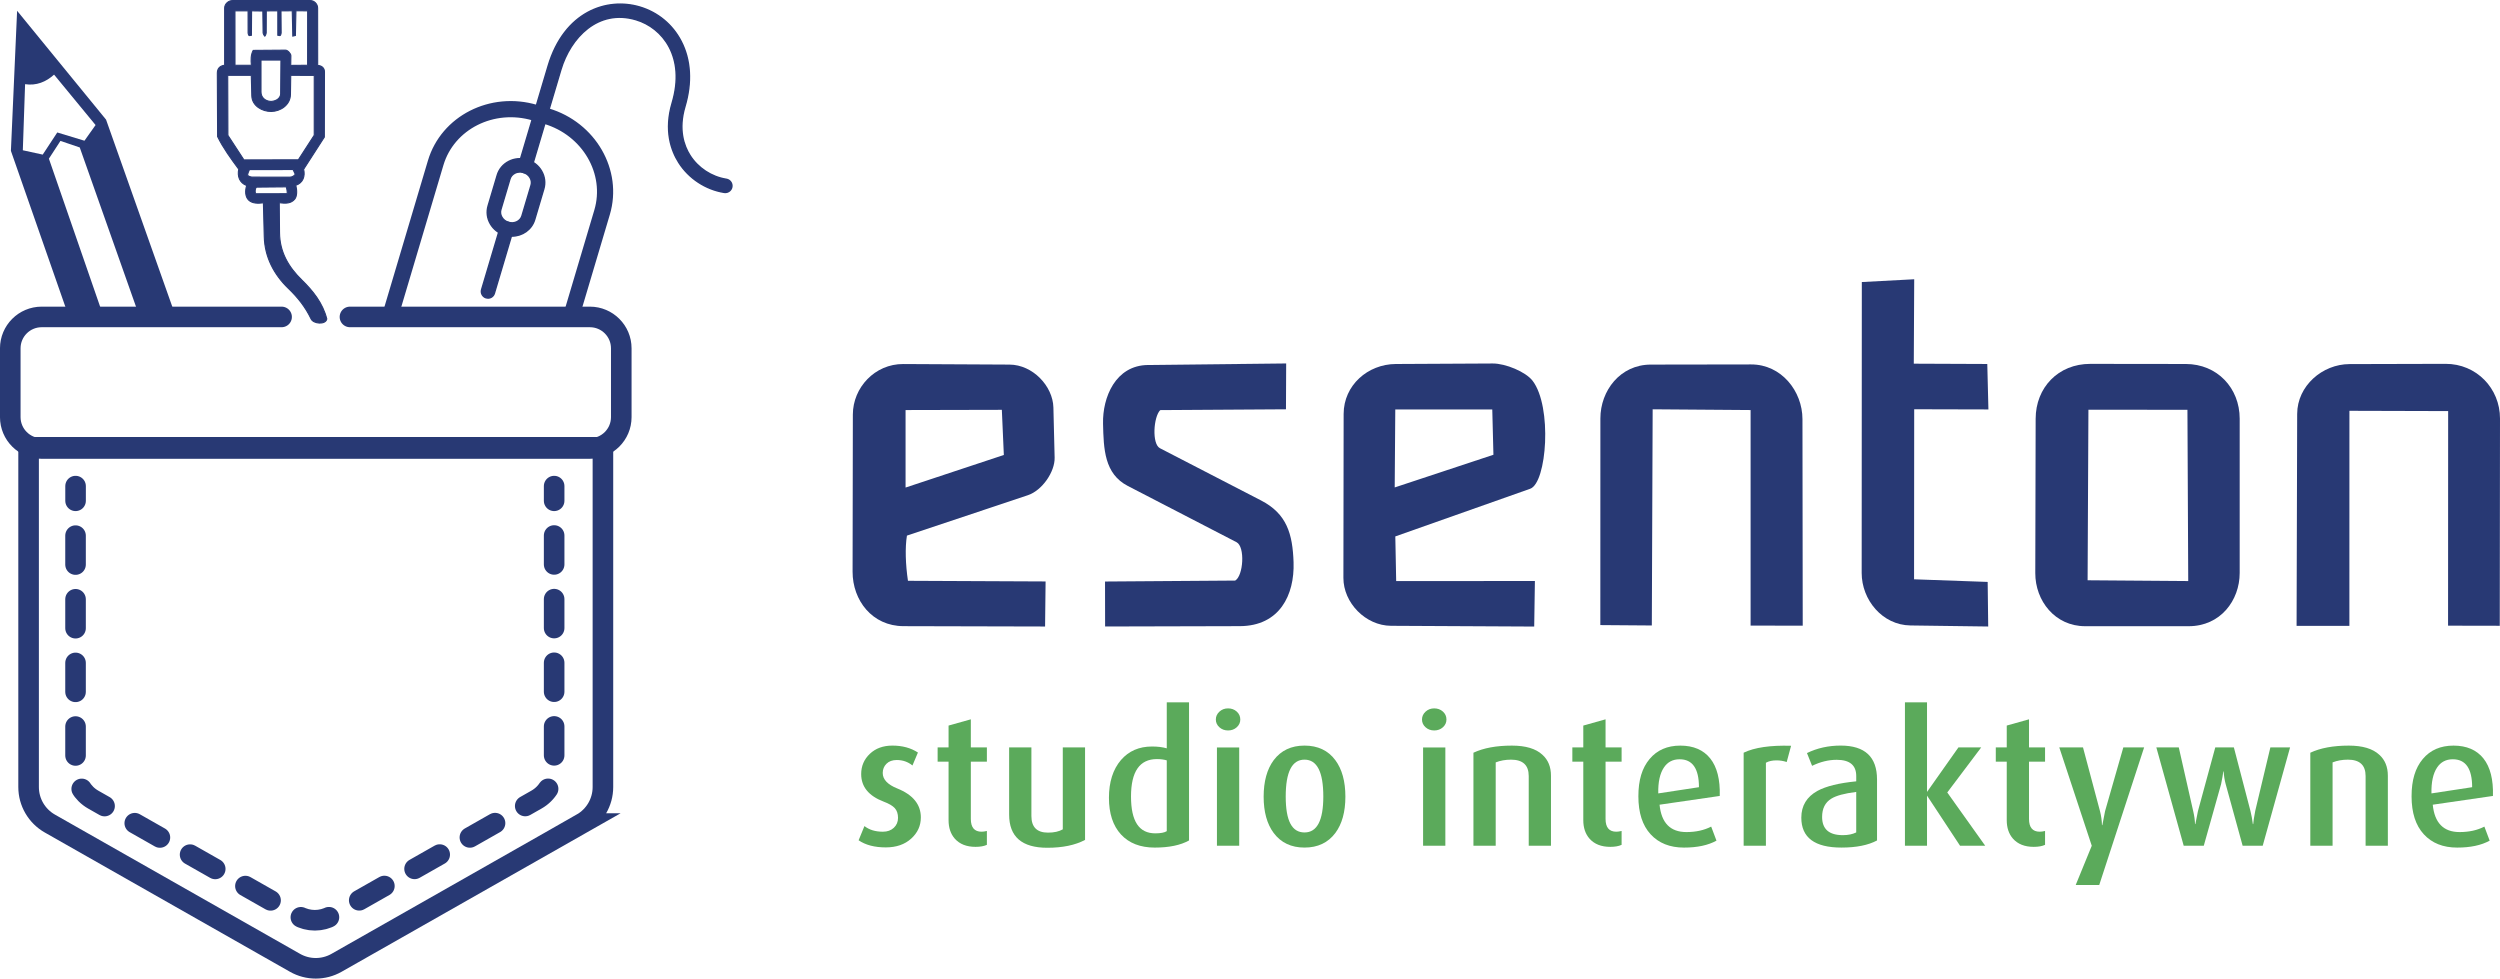
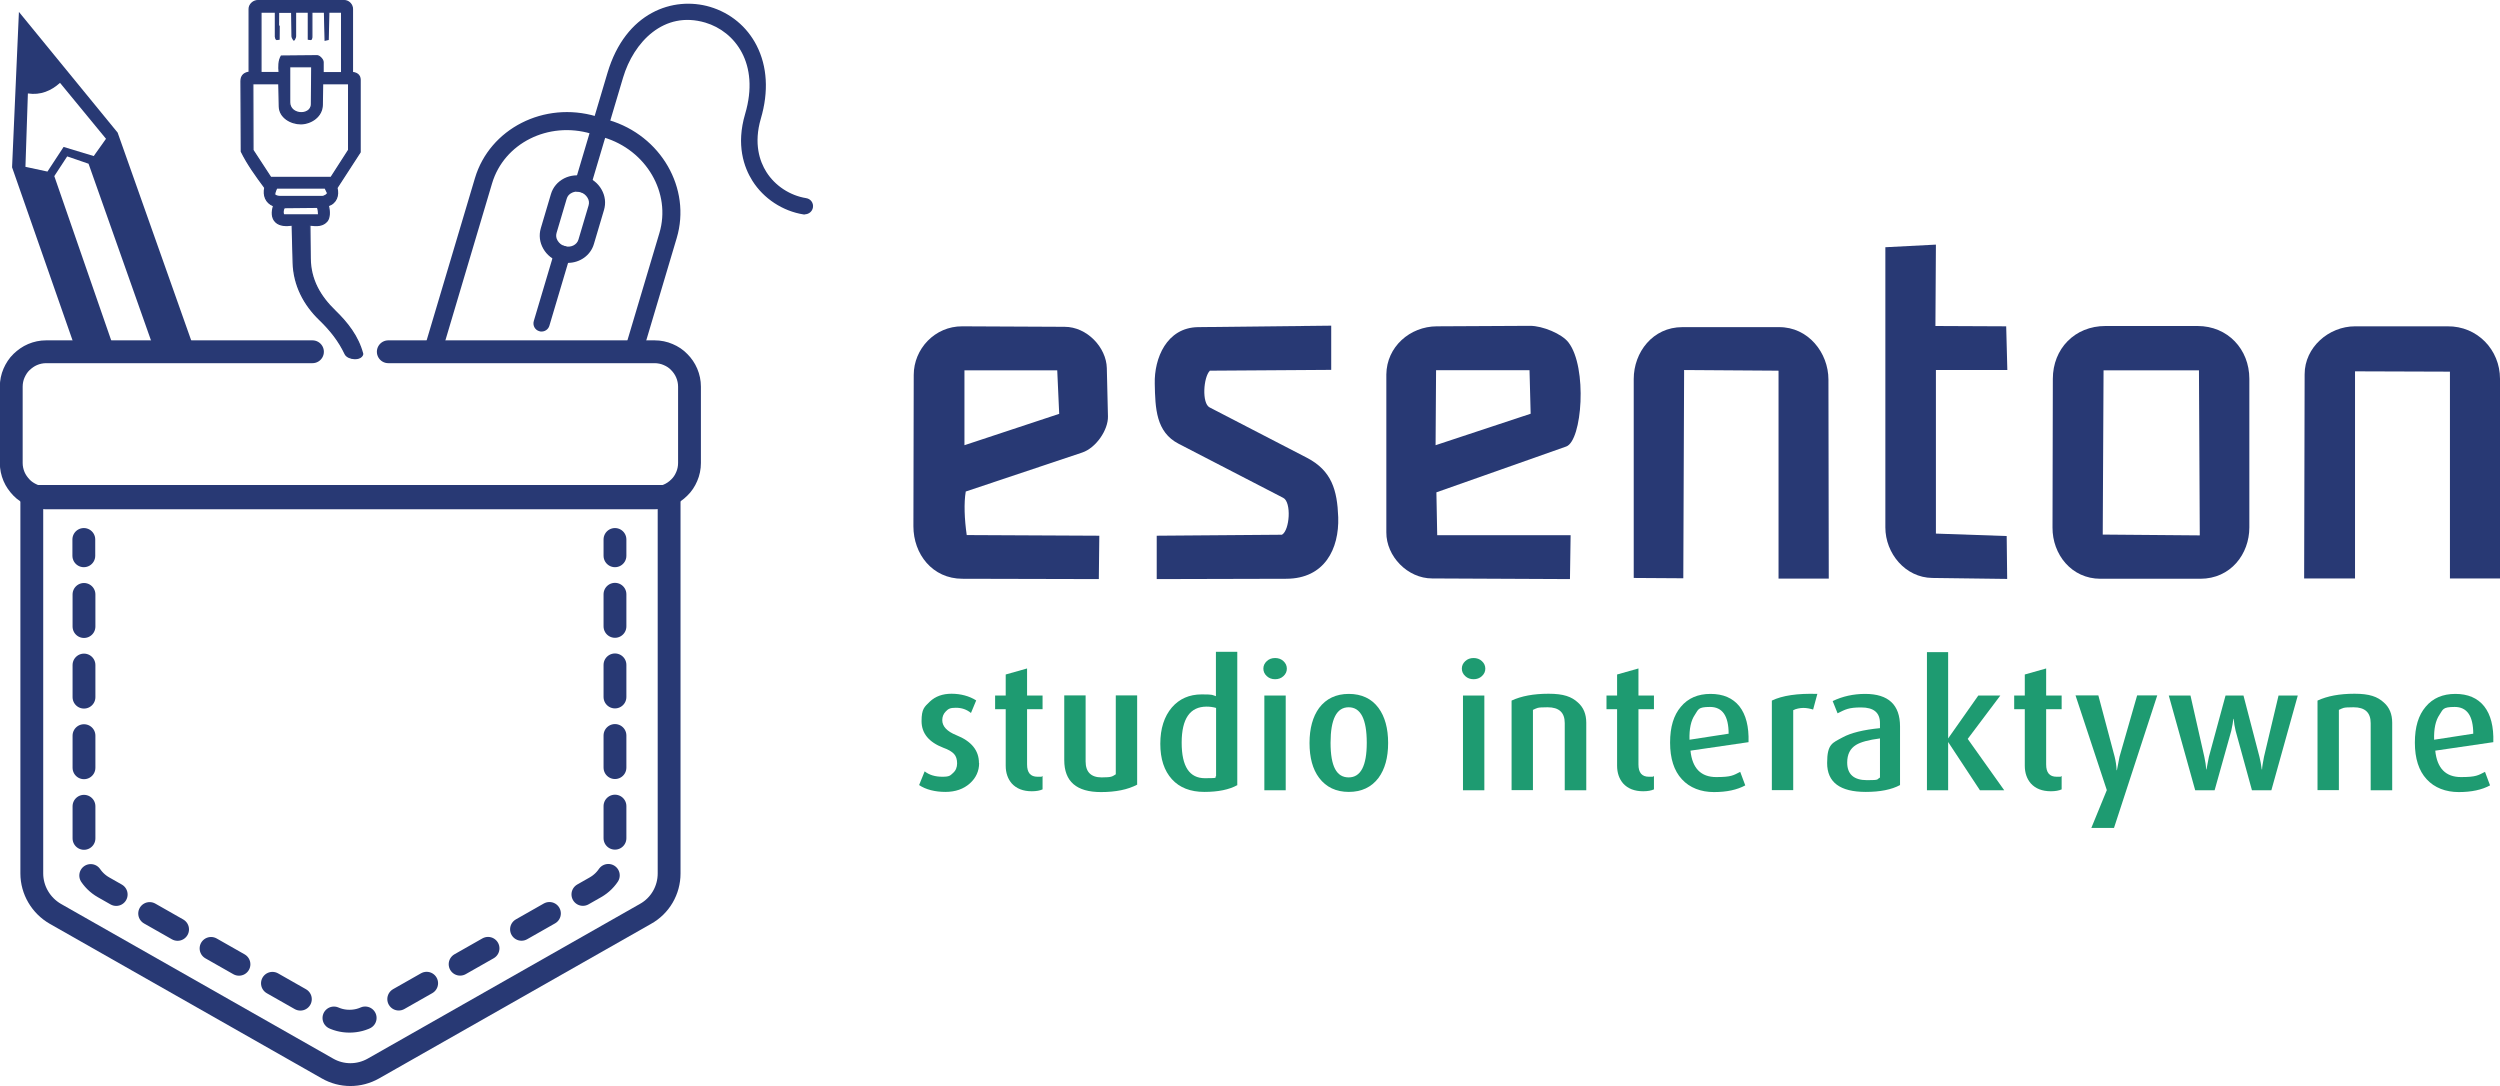
- <svg xmlns="http://www.w3.org/2000/svg" id="Layer_2" data-name="Layer 2" viewBox="0 0 1701.09 665.87">
+ <svg xmlns="http://www.w3.org/2000/svg" id="Layer_1" data-name="Layer 1" viewBox="0 0 1533 665.9">
  <defs>
    <style>
-       .cls-1, .cls-2, .cls-3, .cls-4 {
+       .cls-1 {
+         fill: #1e9b71;
+       }
+ 
+       .cls-2, .cls-3, .cls-4, .cls-5 {
        fill: #283974;
      }

-       .cls-2 {
-         stroke-width: .75px;
+       .cls-3 {
+         stroke-width: .8px;
      }

-       .cls-2, .cls-3, .cls-5, .cls-6, .cls-4, .cls-7, .cls-8 {
+       .cls-3, .cls-4, .cls-6, .cls-7, .cls-5, .cls-8, .cls-9 {
        stroke: #283974;
      }

-       .cls-2, .cls-3, .cls-6, .cls-4, .cls-7 {
+       .cls-3, .cls-4, .cls-7, .cls-5, .cls-8 {
        stroke-miterlimit: 10;
      }

-       .cls-5, .cls-6, .cls-7, .cls-8 {
+       .cls-6, .cls-7, .cls-8, .cls-9 {
        fill: none;
        stroke-width: 14px;
      }

-       .cls-5, .cls-7, .cls-8 {
+       .cls-6, .cls-8, .cls-9 {
        stroke-linecap: round;
      }

-       .cls-5, .cls-8 {
+       .cls-6, .cls-9 {
        stroke-linejoin: round;
      }

-       .cls-9 {
-         fill: #5BAA5B;
-       }
- 
-       .cls-4 {
+       .cls-5 {
        stroke-width: 2px;
      }

-       .cls-8 {
-         stroke-dasharray: 19.68 23.62;
+       .cls-9 {
+         stroke-dasharray: 19.7 23.6;
      }
    </style>
  </defs>
-   <g id="Layer_1-2" data-name="Layer 1">
-     <path class="cls-2" d="M222.37,217.06c-.9,4.07-9.05,3.32-10.66-.02-3.92-8.17-9.03-14.6-15.52-20.85-9.79-9.43-16.03-21.35-16.38-35.11l-.58-23.08c-3.6.48-7.59.53-10.06-1.9-2.28-2.25-2.48-6.21-1.32-9.86-4.9-1.85-6.44-6.38-5.39-11.1-5.19-7.02-10.57-14.37-14.39-22.19l-.19-43.1c-.01-3.03,1.52-5.02,4.98-5.47V5.48c0-2.81,2.63-5.09,5.32-5.09h52.97c2.7-.01,4.97,2.43,4.97,5.06l.04,39.05c3.02.21,4.62,2.01,4.62,4.4l-.09,44.38-14.1,21.9c1.16,4.66-.41,9.3-5.32,10.88.87,3.4.92,7.47-.78,9.47-2.46,2.9-5.95,3.03-10.48,2.41l.19,20.43c.12,13.17,6.14,23.39,15.21,32.22,7.37,7.18,14.24,15.63,16.95,26.46ZM191.2,7.4l.1,15.1c0,.33-.44,1.78-.74,1.73l-1.52-.24V7.36s-7.85.06-7.85.06l-.06,14.92c0,.6-.79,2.6-1.07,2.22s-1.03-1.64-1.03-2.22l-.19-14.85-7.65-.11-.12,16.62-1.51.23c-.3.05-.74-1.36-.74-1.67l-.02-15.19h-8.93s.03,37.05.03,37.05h11.15c-.35-3.72-.38-7.14,1.25-10.13l22-.17c1.41-.01,3.64,2.41,3.62,3.78l-.1,6.6,11.49-.09.03-37.04-7.98-.03-.36,16.8-1.76.42-.39-17.22-7.64.06ZM190.97,63.71l.19-22.84h-13.57s0,21.75,0,21.75c0,3.79,2.89,6.02,6.16,6.36,2.57.27,7.19-1.26,7.23-5.27ZM213.8,51.3l-15.97-.05-.2,13.03c-.11,7.15-6.79,11.48-13.06,11.56-6.03.08-13.06-3.76-13.23-10.66l-.35-13.92-16.04-.02.12,40.85,10.9,16.72,37.05-.08,10.8-16.71v-40.72ZM197.67,120.54c1.1,0,3.52-1.43,3.11-2.28l-1.37-2.9-29.67.03c-.47.81-1.16,2.68-1.25,3.63-.08.76,2.12,1.48,3.07,1.49l26.11.04ZM195.44,131.8c.06-1.43-.23-3.5-.7-4.66l-20,.19c-1.19.01-1.59,4.52-.41,4.52l21.11-.05Z" />
-     <g>
-       <path class="cls-1" d="M72.17,81.41L11.64,7.34l-4.22,95.31,37.46,107.25,23.71.11-35.32-102.04,7.86-12.09,13.14,4.46,38.69,109.52-9.41.22,34.24.16-45.62-128.83ZM57.46,95.75l-18.49-5.62-9.9,15.07-13.54-2.95,1.54-44.97c7.67,1.17,14.27-1.56,19.72-6.5l28.24,34.31-7.56,10.65Z" />
-       <polygon class="cls-1" points="68.74 210.43 83.56 210.09 68.59 210.02 68.74 210.43" />
-     </g>
-     <path class="cls-6" d="M395.8,560.37l-166.83,94.77c-8.75,4.97-19.47,4.97-28.22,0l-166.83-94.77c-8.94-5.08-14.46-14.56-14.46-24.84v-231.18h390.79v231.18c0,10.28-5.52,19.76-14.46,24.84Z" />
-     <g>
-       <line class="cls-5" x1="377.06" y1="330.76" x2="377.06" y2="340.76" />
-       <path class="cls-8" d="M377.06,364.38v159.02c0,4.28-1.15,8.4-3.23,11.97-2.08,3.58-5.09,6.61-8.82,8.72l-69.51,39.49-69.51,39.49c-3.65,2.07-7.7,3.11-11.76,3.11s-8.11-1.04-11.76-3.11l-69.51-39.49-69.51-39.49c-3.72-2.11-6.73-5.15-8.82-8.72s-3.23-7.69-3.23-11.97v-170.83" />
-       <line class="cls-5" x1="51.42" y1="340.76" x2="51.42" y2="330.76" />
-     </g>
-     <path class="cls-4" d="M392.11,219.34h-132.62l32.65-109.8c8.88-29.85,41.67-46.52,73.1-37.18l7.84,2.33c31.43,9.35,49.78,41.24,40.91,71.08l-21.88,73.56ZM271.55,210.34h113.85l19.96-67.12c7.46-25.09-8.17-51.96-34.85-59.89l-7.84-2.33c-26.68-7.93-54.45,6.02-61.91,31.11l-29.21,98.23Z" />
-     <path class="cls-3" d="M348.33,160.66c-1.61,0-3.25-.23-4.87-.71-4.18-1.24-7.66-3.97-9.8-7.67-2.19-3.76-2.72-8.11-1.5-12.23l6.2-20.85c1.22-4.1,4.04-7.44,7.94-9.42,3.81-1.93,8.22-2.31,12.4-1.07,4.18,1.24,7.66,3.97,9.8,7.67,2.19,3.77,2.72,8.11,1.5,12.22l-6.2,20.85c-2.03,6.82-8.45,11.2-15.47,11.2ZM353.8,117c-1.2,0-2.37.27-3.44.81-1.67.84-2.87,2.25-3.37,3.95l-6.2,20.85c-.51,1.71-.28,3.54.66,5.15.99,1.71,2.61,2.97,4.58,3.56,3.97,1.18,8.07-.81,9.14-4.43l6.2-20.85c.51-1.71.27-3.53-.66-5.14-.99-1.71-2.61-2.97-4.58-3.56-.77-.23-1.55-.34-2.33-.34Z" />
-     <path class="cls-3" d="M493.52,130.95c-.23,0-.47-.02-.7-.05-12.59-1.97-24.17-9.59-30.97-20.36-5.12-8.11-10.05-21.73-4.44-40.57,9.24-31.08-6.31-51.11-24.68-56.57-25.87-7.69-44.63,12.25-51.11,34.03l-19.89,66.89c-.71,2.38-3.21,3.74-5.6,3.03-2.38-.71-3.74-3.21-3.03-5.6l19.89-66.89c11.01-37,40.01-46.72,62.3-40.09,12.27,3.65,22.28,11.94,28.18,23.35,6.55,12.66,7.43,28.02,2.56,44.41-4.64,15.61-.7,26.67,3.43,33.2,5.44,8.61,14.69,14.69,24.76,16.27,2.46.39,4.13,2.69,3.75,5.14-.35,2.22-2.26,3.8-4.44,3.8Z" />
-     <path class="cls-3" d="M332.05,202.82c-.42,0-.86-.06-1.28-.19-2.38-.71-3.74-3.21-3.03-5.6l12.69-42.68c.71-2.38,3.22-3.74,5.6-3.03,2.38.71,3.74,3.21,3.03,5.6l-12.69,42.68c-.58,1.95-2.37,3.22-4.31,3.22Z" />
-     <path class="cls-7" d="M238.12,215.65h163.26c2.95,0,5.76.6,8.31,1.68,2.55,1.08,4.85,2.64,6.79,4.58,1.93,1.93,3.5,4.23,4.58,6.79,1.08,2.55,1.68,5.36,1.68,8.31v46.81c0,2.95-.6,5.76-1.68,8.31-1.08,2.55-2.64,4.85-4.58,6.79-1.93,1.93-4.23,3.5-6.79,4.58s-5.36,1.68-8.31,1.68H28.35c-2.95,0-5.76-.6-8.31-1.68s-4.85-2.64-6.79-4.58-3.5-4.23-4.58-6.79-1.68-5.36-1.68-8.31v-46.81c0-2.95.6-5.76,1.68-8.31s2.64-4.85,4.58-6.79,4.23-3.5,6.79-4.58,5.36-1.68,8.31-1.68h163.26" />
-     <g>
-       <path class="cls-1" d="M1489.27,426.09h-70.46c-20.51,0-33.98-17.29-33.93-36.16l.25-105.04c.05-21.18,15.39-37.32,37.2-37.3l64.95.08c21.43.03,36.69,16.37,36.68,37.22v104.95c0,18.72-13.08,36.25-34.69,36.25ZM1488.95,395.37l-.54-116.53-67.37-.05-.56,116.05,68.47.53Z" />
-       <path class="cls-1" d="M950.02,395.38l94.38-.04-.47,30.99-97.42-.51c-17.35-.09-32.44-15.68-32.41-32.62l.16-111.54c.03-19.58,16.5-33.87,35.46-33.98l65.98-.35c8.7-.05,22.45,5.66,27.12,11.74,13.5,17.57,9.73,69.49-1.63,73.5l-91.77,32.43.59,30.38ZM1016.18,309.44l-.78-30.81h-66s-.39,53.04-.39,53.04l67.17-22.23Z" />
-       <path class="cls-1" d="M617.81,395.2l93.65.44-.35,30.66-96.33-.24c-21.28-.05-34.68-17.53-34.65-37.06l.18-106.94c.03-18.29,14.92-34.47,34.33-34.36l72.24.38c15.87.08,29.53,14.66,29.89,29.19l.84,34.09c.24,9.71-8.52,22.36-18.18,25.59l-82.32,27.5c-1.33,8.16-.96,19.62.7,30.76ZM683.05,309.59l-1.36-30.73-65.51.15v52.74s66.87-22.17,66.87-22.17Z" />
-       <path class="cls-1" d="M1665.81,279.72l-67.18-.19-.02,146.35h-35.93s.4-144.25.4-144.25c.05-19.07,17.12-33.84,35.63-33.89l65.31-.17c21.08-.05,37.1,16.73,37.07,37.22l-.16,141.01-35.18-.07.06-146.01Z" />
-       <path class="cls-1" d="M1191.18,279.01l-66.65-.51-.57,147.1-35.04-.27.04-140.59c0-18.86,13.42-36.62,34.29-36.66l68.27-.11c20.61-.03,34.92,18.22,34.94,37.22l.18,140.53-35.47-.03v-146.68Z" />
-       <path class="cls-1" d="M843.56,426.05l-91.61.24-.05-30.6,88.58-.65c5.58-3.28,6.82-23.05.92-26.1l-73.99-38.28c-16-8.28-16.46-25.17-16.86-42.37-.41-17.93,8.46-39.68,30.52-39.93l94.09-1.05-.14,31.19-85.56.55c-4.57,4.58-5.8,23.04-.19,25.93l68.84,35.57c17.54,9.06,21.43,22.81,22.08,42.06.74,22.23-9.51,43.37-36.62,43.44Z" />
-       <path class="cls-1" d="M1302.49,278.46l-.09,115.72,50.08,1.78.37,30.34-52.93-.72c-19.12-.26-33.18-17.42-33.17-35.74l.1-197.93,35.65-1.89-.29,57.44,50.01.21.77,30.93-50.49-.13Z" />
-     </g>
-     <g>
-       <path class="cls-9" d="M626.57,556.24c0,5.63-2.19,10.43-6.58,14.4-4.39,3.97-10.14,5.96-17.26,5.96-7.62,0-13.78-1.61-18.5-4.84l3.97-9.68c3.23,2.57,7.41,3.85,12.54,3.85,3.06,0,5.54-.89,7.45-2.67,1.9-1.78,2.86-4.03,2.86-6.76s-.74-5.03-2.23-6.64c-1.49-1.61-4.02-3.08-7.57-4.41-10.18-3.89-15.27-10.14-15.27-18.75,0-5.46,1.97-10.05,5.9-13.78,3.93-3.72,9.04-5.59,15.33-5.59,6.78,0,12.58,1.57,17.38,4.72l-3.72,8.81c-3.06-2.48-6.62-3.72-10.68-3.72-2.98,0-5.32.85-7.01,2.55s-2.54,3.79-2.54,6.27c0,4.39,3.31,7.9,9.93,10.55,10.68,4.31,16.01,10.88,16.01,19.74Z" />
-       <path class="cls-9" d="M671.51,574.86c-1.99.91-4.55,1.37-7.7,1.37-6.13,0-10.84-1.86-14.15-5.59-2.81-3.23-4.22-7.41-4.22-12.54v-39.85h-7.45v-9.68h7.45v-14.87l15.15-4.25v19.12h10.92v9.68h-10.92v39c0,5.78,2.44,8.67,7.32,8.67.99,0,2.19-.17,3.6-.5v9.43Z" />
-       <path class="cls-9" d="M738.3,571.51c-6.7,3.56-15.27,5.34-25.7,5.34-17.3,0-25.95-7.53-25.95-22.59v-45.69h15.15v46.66c0,7.55,3.77,11.32,11.3,11.32,4.14,0,7.49-.74,10.06-2.24v-55.74h15.15v62.94Z" />
-       <path class="cls-9" d="M809.06,571.88c-5.79,3.23-13.57,4.85-23.34,4.85s-17.5-2.98-22.97-8.94c-5.46-5.96-8.19-14.28-8.19-24.95s2.73-19.32,8.19-25.7c5.3-6.12,12.33-9.19,21.1-9.19,3.89,0,7.24.42,10.06,1.24v-31.28h15.15v93.97ZM793.91,565.55v-48.17c-1.99-.58-4.22-.87-6.7-.87-11.75,0-17.63,8.49-17.63,25.45s5.5,25.08,16.51,25.08c3.64,0,6.25-.5,7.82-1.49Z" />
-       <path class="cls-9" d="M843.94,489.58c0,2.07-.81,3.83-2.42,5.28-1.61,1.45-3.58,2.17-5.9,2.17s-4.28-.72-5.9-2.17c-1.61-1.45-2.42-3.21-2.42-5.28s.81-3.85,2.42-5.34c1.61-1.49,3.58-2.23,5.9-2.23s4.28.72,5.9,2.17c1.61,1.45,2.42,3.25,2.42,5.4ZM843.2,575.49h-15.15v-66.91h15.15v66.91Z" />
-       <path class="cls-9" d="M915.45,542.09c0,10.35-2.28,18.58-6.83,24.7-4.97,6.62-11.96,9.93-20.98,9.93s-16.02-3.31-20.98-9.93c-4.55-6.12-6.83-14.36-6.83-24.7s2.28-18.7,6.83-24.83c4.97-6.62,11.96-9.93,20.98-9.93s16.1,3.31,20.98,9.93c4.55,6.13,6.83,14.4,6.83,24.83ZM900.43,541.97c0-16.72-4.26-25.08-12.79-25.08s-12.79,8.36-12.79,25.08,4.26,24.46,12.79,24.46,12.79-8.15,12.79-24.46Z" />
-       <path class="cls-9" d="M984.22,489.58c0,2.07-.81,3.83-2.42,5.28-1.61,1.45-3.58,2.17-5.9,2.17s-4.28-.72-5.9-2.17c-1.61-1.45-2.42-3.21-2.42-5.28s.81-3.85,2.42-5.34c1.61-1.49,3.58-2.23,5.9-2.23s4.28.72,5.9,2.17c1.61,1.45,2.42,3.25,2.42,5.4ZM983.47,575.49h-15.15v-66.91h15.15v66.91Z" />
-       <path class="cls-9" d="M1055.35,575.49h-15.15v-47.42c0-7.45-4.01-11.17-12.04-11.17-3.81,0-7.28.62-10.43,1.86v56.73h-15.15v-63.31c6.87-3.23,15.6-4.84,26.19-4.84,9.35,0,16.26,2.07,20.73,6.21,3.89,3.48,5.84,8.24,5.84,14.28v47.67Z" />
-       <path class="cls-9" d="M1103.4,574.86c-1.99.91-4.55,1.37-7.7,1.37-6.13,0-10.84-1.86-14.15-5.59-2.81-3.23-4.22-7.41-4.22-12.54v-39.85h-7.45v-9.68h7.45v-14.87l15.15-4.25v19.12h10.92v9.68h-10.92v39c0,5.78,2.44,8.67,7.32,8.67.99,0,2.19-.17,3.6-.5v9.43Z" />
-       <path class="cls-9" d="M1170.19,541.59l-40.97,5.96c1.24,12.41,7.33,18.62,18.25,18.62,6.46,0,12.08-1.24,16.88-3.72l3.6,9.56c-5.71,3.15-13.08,4.72-22.1,4.72-9.6,0-17.17-3.02-22.72-9.06-5.55-6.04-8.32-14.65-8.32-25.82s2.55-19.31,7.63-25.39c5.09-6.08,12.06-9.12,20.92-9.12s15.72,2.92,20.36,8.75c4.63,5.84,6.78,14.34,6.46,25.51ZM1156.03,535.63c0-12.66-4.39-18.99-13.16-18.99-4.64,0-8.19,1.86-10.68,5.59-2.73,4.06-4.01,9.93-3.85,17.63l27.68-4.22Z" />
-       <path class="cls-9" d="M1218.72,507.45l-2.98,11.05c-2.23-.74-4.55-1.12-6.95-1.12-2.9,0-5.3.54-7.2,1.61v56.49h-15.15v-63.31c7.37-3.56,18.13-5.13,32.28-4.72Z" />
-       <path class="cls-9" d="M1277.2,571.88c-6.04,3.23-14.11,4.84-24.21,4.84-18.21,0-27.31-6.78-27.31-20.36,0-8.11,3.68-14.19,11.05-18.25,5.79-3.14,14.56-5.3,26.32-6.46v-3.6c0-7.37-4.43-11.05-13.28-11.05-5.55,0-11.13,1.36-16.76,4.1l-3.48-8.69c6.95-3.39,14.61-5.09,22.97-5.09,16.47,0,24.7,7.7,24.7,23.09v41.46ZM1263.04,566.42v-27.56c-7.99.99-13.65,2.52-16.97,4.59-4.16,2.57-6.24,6.7-6.24,12.41,0,8.28,4.7,12.41,14.1,12.41,3.58,0,6.62-.62,9.11-1.86Z" />
-       <path class="cls-9" d="M1350.81,575.49h-17.11l-22.49-34.14v34.14h-15.02v-97.58h15.02v60.95l21.37-30.29h15.5l-23.09,30.66,25.82,36.25Z" />
-       <path class="cls-9" d="M1391.53,574.86c-1.99.91-4.55,1.37-7.7,1.37-6.13,0-10.84-1.86-14.15-5.59-2.81-3.23-4.22-7.41-4.22-12.54v-39.85h-7.45v-9.68h7.45v-14.87l15.15-4.25v19.12h10.92v9.68h-10.92v39c0,5.78,2.44,8.67,7.32,8.67.99,0,2.19-.17,3.6-.5v9.43Z" />
-       <path class="cls-9" d="M1458.94,508.57l-30.54,93.6h-16.01l10.92-26.69-22.1-66.91h16.14l11.55,43.33c.83,3.23,1.28,6.41,1.36,9.56h.25c.41-2.4,1.03-5.59,1.86-9.56l12.41-43.33h14.15Z" />
-       <path class="cls-9" d="M1558.25,508.57l-18.62,66.91h-13.66l-11.54-41.96c-.74-2.73-1.2-5.59-1.37-8.57h-.25c-.25,2.07-.74,4.93-1.49,8.57l-11.79,41.96h-13.66l-18.62-66.91h15.27l9.81,43.33c.74,3.15,1.16,6.08,1.24,8.81h.25c.41-2.23.99-5.17,1.74-8.81l11.79-43.33h12.66l11.3,43.33c.66,2.65,1.2,5.59,1.61,8.81h.25c.08-1.57.54-4.55,1.37-8.94l10.3-43.2h13.41Z" />
-       <path class="cls-9" d="M1624.79,575.49h-15.15v-47.42c0-7.45-4.01-11.17-12.04-11.17-3.81,0-7.28.62-10.43,1.86v56.73h-15.15v-63.31c6.87-3.23,15.6-4.84,26.19-4.84,9.35,0,16.26,2.07,20.73,6.21,3.89,3.48,5.84,8.24,5.84,14.28v47.67Z" />
-       <path class="cls-9" d="M1696.3,541.59l-40.97,5.96c1.24,12.41,7.33,18.62,18.25,18.62,6.46,0,12.08-1.24,16.88-3.72l3.6,9.56c-5.71,3.15-13.08,4.72-22.1,4.72-9.6,0-17.17-3.02-22.72-9.06-5.55-6.04-8.32-14.65-8.32-25.82s2.55-19.31,7.63-25.39c5.09-6.08,12.06-9.12,20.92-9.12s15.72,2.92,20.36,8.75c4.63,5.84,6.78,14.34,6.46,25.51ZM1682.14,535.63c0-12.66-4.39-18.99-13.16-18.99-4.64,0-8.19,1.86-10.68,5.59-2.73,4.06-4.01,9.93-3.85,17.63l27.68-4.22Z" />
-     </g>
+   <path class="cls-3" d="M222.4,217.1c-.9,4.1-9.1,3.3-10.7,0-3.9-8.2-9-14.6-15.5-20.9-9.8-9.4-16-21.3-16.4-35.1l-.6-23.1c-3.6.5-7.6.5-10.1-1.9s-2.5-6.2-1.3-9.9c-4.9-1.9-6.4-6.4-5.4-11.1-5.2-7-10.6-14.4-14.4-22.2l-.2-43.1c0-3,1.5-5,5-5.5V5.5c0-2.8,2.6-5.1,5.3-5.1h53c2.7,0,5,2.4,5,5.1v39c3.1.2,4.7,2,4.7,4.4v44.4c0,0-14.2,21.9-14.2,21.9,1.2,4.7-.4,9.3-5.3,10.9.9,3.4.9,7.5-.8,9.5-2.5,2.9-6,3-10.5,2.4l.2,20.4c.1,13.2,6.1,23.4,15.2,32.2,7.4,7.2,14.2,15.6,17,26.5ZM191.2,7.4v15.1c.1.3-.3,1.8-.6,1.7l-1.5-.2V7.4s-7.9,0-7.9,0v14.9c0,.6-.9,2.6-1.1,2.2s-1-1.6-1-2.2l-.2-14.8h-7.7c0-.1-.1,16.5-.1,16.5l-1.5.2c-.3,0-.7-1.4-.7-1.7V7.4s-8.9,0-8.9,0v37.1s11.2,0,11.2,0c-.3-3.7-.4-7.1,1.3-10.1l22-.2c1.4,0,3.6,2.4,3.6,3.8v6.6c0,0,11.4,0,11.4,0V7.4s-7.9,0-7.9,0l-.4,16.8-1.8.4-.4-17.2h-7.6ZM191,63.7l.2-22.8h-13.6s0,21.8,0,21.8c0,3.8,2.9,6,6.2,6.4s7.2-1.3,7.2-5.3ZM213.8,51.3h-16s-.2,13-.2,13c-.1,7.1-6.8,11.5-13.1,11.6-6,0-13.1-3.8-13.2-10.7l-.3-13.9h-16s.1,40.8.1,40.8l10.9,16.7h37c0,0,10.8-16.8,10.8-16.8v-40.7ZM197.7,120.5c1.1,0,3.5-1.4,3.1-2.3l-1.4-2.9h-29.7c-.5.8-1.2,2.7-1.3,3.7s2.1,1.5,3.1,1.5h26.1ZM195.4,131.8c0-1.4-.2-3.5-.7-4.7l-20,.2c-1.2,0-1.6,4.5-.4,4.5h21.1Z" />
+   <g>
+     <path class="cls-2" d="M72.2,81.4L11.6,7.3l-4.2,95.3,37.5,107.3h23.7c0,.1-35.3-101.9-35.3-101.9l7.9-12.1,13.1,4.5,38.7,109.5-9.4.2,34.2.2-45.6-128.8ZM57.5,95.7l-18.5-5.6-9.9,15.1-13.5-2.9,1.5-45c7.7,1.2,14.3-1.6,19.7-6.5l28.2,34.3-7.6,10.7Z" />
+     <polygon class="cls-2" points="68.7 210.4 83.6 210.1 68.6 210 68.7 210.4" />
+   </g>
+   <path class="cls-7" d="M395.8,560.4l-166.8,94.8c-8.8,5-19.5,5-28.2,0l-166.8-94.8c-8.9-5.1-14.5-14.6-14.5-24.8v-231.2h390.8v231.2c0,10.3-5.5,19.8-14.5,24.8Z" />
+   <g>
+     <line class="cls-6" x1="377.1" y1="330.8" x2="377.1" y2="340.8" />
+     <path class="cls-9" d="M377.1,364.4v159c0,4.3-1.1,8.4-3.2,12-2.1,3.6-5.1,6.6-8.8,8.7l-69.5,39.5-69.5,39.5c-3.6,2.1-7.7,3.1-11.8,3.1s-8.1-1-11.8-3.1l-69.5-39.5-69.5-39.5c-3.7-2.1-6.7-5.1-8.8-8.7s-3.2-7.7-3.2-12v-170.8" />
+     <line class="cls-6" x1="51.4" y1="340.8" x2="51.4" y2="330.8" />
+   </g>
+   <path class="cls-5" d="M392.1,219.3h-132.6l32.7-109.8c8.9-29.8,41.7-46.5,73.1-37.2l7.8,2.3c31.4,9.3,49.8,41.2,40.9,71.1l-21.9,73.6ZM271.5,210.3h113.8l20-67.1c7.5-25.1-8.2-52-34.8-59.9l-7.8-2.3c-26.7-7.9-54.4,6-61.9,31.1l-29.2,98.2Z" />
+   <path class="cls-4" d="M348.3,160.7c-1.6,0-3.2-.2-4.9-.7-4.2-1.2-7.7-4-9.8-7.7-2.2-3.8-2.7-8.1-1.5-12.2l6.2-20.9c1.2-4.1,4-7.4,7.9-9.4,3.8-1.9,8.2-2.3,12.4-1.1,4.2,1.2,7.7,4,9.8,7.7,2.2,3.8,2.7,8.1,1.5,12.2l-6.2,20.9c-2,6.8-8.4,11.2-15.5,11.2ZM353.8,117c-1.2,0-2.4.3-3.4.8-1.7.8-2.9,2.2-3.4,4l-6.2,20.9c-.5,1.7-.3,3.5.7,5.1,1,1.7,2.6,3,4.6,3.6,4,1.2,8.1-.8,9.1-4.4l6.2-20.9c.5-1.7.3-3.5-.7-5.1-1-1.7-2.6-3-4.6-3.6-.8-.2-1.6-.3-2.3-.3Z" />
+   <path class="cls-4" d="M493.5,131c-.2,0-.5,0-.7,0-12.6-2-24.2-9.6-31-20.4-5.1-8.1-10-21.7-4.4-40.6,9.2-31.1-6.3-51.1-24.7-56.6-25.9-7.7-44.6,12.2-51.1,34l-19.9,66.9c-.7,2.4-3.2,3.7-5.6,3-2.4-.7-3.7-3.2-3-5.6l19.9-66.9c11-37,40-46.7,62.3-40.1,12.3,3.7,22.3,11.9,28.2,23.4,6.5,12.7,7.4,28,2.6,44.4-4.6,15.6-.7,26.7,3.4,33.2,5.4,8.6,14.7,14.7,24.8,16.3,2.5.4,4.1,2.7,3.7,5.1-.3,2.2-2.3,3.8-4.4,3.8Z" />
+   <path class="cls-4" d="M332.1,202.8c-.4,0-.9,0-1.3-.2-2.4-.7-3.7-3.2-3-5.6l12.7-42.7c.7-2.4,3.2-3.7,5.6-3,2.4.7,3.7,3.2,3,5.6l-12.7,42.7c-.6,2-2.4,3.2-4.3,3.2Z" />
+   <path class="cls-8" d="M238.1,215.7h163.3c2.9,0,5.8.6,8.3,1.7,2.6,1.1,4.9,2.6,6.8,4.6,1.9,1.9,3.5,4.2,4.6,6.8,1.1,2.6,1.7,5.4,1.7,8.3v46.8c0,2.9-.6,5.8-1.7,8.3-1.1,2.6-2.6,4.9-4.6,6.8-1.9,1.9-4.2,3.5-6.8,4.6s-5.4,1.7-8.3,1.7H28.3c-2.9,0-5.8-.6-8.3-1.7s-4.9-2.6-6.8-4.6-3.5-4.2-4.6-6.8-1.7-5.4-1.7-8.3v-46.8c0-2.9.6-5.8,1.7-8.3s2.6-4.9,4.6-6.8,4.2-3.5,6.8-4.6,5.4-1.7,8.3-1.7h163.3" />
+   <g>
+     <path class="cls-2" d="M1349.2,354.9h-61.2c-17.8,0-29.5-15-29.4-31.4l.2-91.2c0-18.4,13.4-32.4,32.3-32.4h56.4c18.6,0,31.8,14.3,31.8,32.4v91.1c0,16.3-11.4,31.5-30.1,31.5ZM1348.9,328.2l-.5-101.1h-58.5s-.5,100.7-.5,100.7l59.4.5Z" />
+     <path class="cls-2" d="M881.2,328.2h81.9s-.4,26.9-.4,26.9l-84.5-.4c-15.1,0-28.2-13.6-28.1-28.3v-96.8c.2-17,14.5-29.4,30.9-29.5l57.3-.3c7.6,0,19.5,4.9,23.5,10.2,11.7,15.2,8.4,60.3-1.4,63.8l-79.6,28.1.5,26.4ZM938.6,253.7l-.7-26.7h-57.3s-.3,46-.3,46l58.3-19.3Z" />
+     <path class="cls-2" d="M592.8,328.1l81.3.4-.3,26.6-83.6-.2c-18.5,0-30.1-15.2-30.1-32.2l.2-92.8c0-15.9,12.9-29.9,29.8-29.8l62.7.3c13.8,0,25.6,12.7,25.9,25.3l.7,29.6c.2,8.4-7.4,19.4-15.8,22.2l-71.4,23.9c-1.2,7.1-.8,17,.6,26.7ZM649.5,253.8l-1.2-26.7h-56.9c0,.1,0,45.9,0,45.9l58-19.2Z" />
+     <path class="cls-2" d="M1502.4,227.9l-58.3-.2v127s-31.2,0-31.2,0l.3-125.2c0-16.6,14.9-29.4,30.9-29.4h56.7c18.3-.2,32.2,14.4,32.2,32.2v122.4c-.1,0-30.7,0-30.7,0v-126.7Z" />
+     <path class="cls-2" d="M1090.5,227.3l-57.8-.4-.5,127.7-30.4-.2v-122c0-16.4,11.7-31.8,29.8-31.8h59.3c17.9-.1,30.3,15.7,30.3,32.2l.2,122h-30.8s0-127.3,0-127.3Z" />
+     <path class="cls-2" d="M788.8,354.9l-79.5.2v-26.6s76.8-.6,76.8-.6c4.8-2.8,5.9-20,.8-22.6l-64.2-33.2c-13.9-7.2-14.3-21.8-14.6-36.8-.4-15.6,7.3-34.4,26.5-34.7l81.7-.9v27.1c-.1,0-74.4.5-74.4.5-4,4-5,20-.2,22.5l59.7,30.9c15.2,7.9,18.6,19.8,19.2,36.5.6,19.3-8.3,37.6-31.8,37.7Z" />
+     <path class="cls-2" d="M1187.1,226.8v100.4c0,0,43.4,1.5,43.4,1.5l.3,26.3-45.9-.6c-16.6-.2-28.8-15.1-28.8-31v-171.8c0,0,31-1.6,31-1.6l-.3,49.9,43.4.2.7,26.8h-43.8Z" />
+   </g>
+   <g>
+     <path class="cls-1" d="M600.4,467.9c0,4.9-1.9,9.1-5.7,12.5-3.8,3.4-8.8,5.2-15,5.2s-12-1.4-16.1-4.2l3.4-8.4c2.8,2.2,6.4,3.3,10.9,3.3s4.8-.8,6.5-2.3c1.7-1.5,2.5-3.5,2.5-5.9s-.6-4.4-1.9-5.8c-1.3-1.4-3.5-2.7-6.6-3.8-8.8-3.4-13.3-8.8-13.3-16.3s1.7-8.7,5.1-12c3.4-3.2,7.8-4.8,13.3-4.8s10.9,1.4,15.1,4.1l-3.2,7.7c-2.7-2.2-5.7-3.2-9.3-3.2s-4.6.7-6.1,2.2-2.2,3.3-2.2,5.4c0,3.8,2.9,6.9,8.6,9.2,9.3,3.7,13.9,9.4,13.9,17.1Z" />
+     <path class="cls-1" d="M639.4,484c-1.7.8-4,1.2-6.7,1.2-5.3,0-9.4-1.6-12.3-4.8-2.4-2.8-3.7-6.4-3.7-10.9v-34.6h-6.5v-8.4h6.5v-12.9l13.1-3.7v16.6h9.5v8.4h-9.5v33.9c0,5,2.1,7.5,6.4,7.5s1.9-.1,3.1-.4v8.2Z" />
+     <path class="cls-1" d="M697.4,481.1c-5.8,3.1-13.3,4.6-22.3,4.6-15,0-22.5-6.5-22.5-19.6v-39.7h13.1v40.5c0,6.5,3.3,9.8,9.8,9.8s6.5-.6,8.7-1.9v-48.4h13.1v54.6Z" />
+     <path class="cls-1" d="M758.8,481.4c-5,2.8-11.8,4.2-20.3,4.2s-15.2-2.6-19.9-7.8c-4.7-5.2-7.1-12.4-7.1-21.7s2.4-16.8,7.1-22.3c4.6-5.3,10.7-8,18.3-8s6.3.4,8.7,1.1v-27.2h13.1v81.6ZM745.7,475.9v-41.8c-1.7-.5-3.7-.8-5.8-.8-10.2,0-15.3,7.4-15.3,22.1s4.8,21.8,14.3,21.8,5.4-.4,6.8-1.3Z" />
+     <path class="cls-1" d="M789.1,410c0,1.8-.7,3.3-2.1,4.6-1.4,1.3-3.1,1.9-5.1,1.9s-3.7-.6-5.1-1.9c-1.4-1.3-2.1-2.8-2.1-4.6s.7-3.3,2.1-4.6c1.4-1.3,3.1-1.9,5.1-1.9s3.7.6,5.1,1.9c1.4,1.3,2.1,2.8,2.1,4.7ZM788.4,484.6h-13.1v-58.1h13.1v58.1Z" />
+     <path class="cls-1" d="M851.2,455.6c0,9-2,16.1-5.9,21.4-4.3,5.7-10.4,8.6-18.2,8.6s-13.9-2.9-18.2-8.6c-4-5.3-5.9-12.5-5.9-21.4s2-16.2,5.9-21.5c4.3-5.7,10.4-8.6,18.2-8.6s14,2.9,18.2,8.6c3.9,5.3,5.9,12.5,5.9,21.5ZM838.1,455.5c0-14.5-3.7-21.8-11.1-21.8s-11.1,7.3-11.1,21.8,3.7,21.2,11.1,21.2,11.1-7.1,11.1-21.2Z" />
+     <path class="cls-1" d="M910.8,410c0,1.8-.7,3.3-2.1,4.6-1.4,1.3-3.1,1.9-5.1,1.9s-3.7-.6-5.1-1.9c-1.4-1.3-2.1-2.8-2.1-4.6s.7-3.3,2.1-4.6c1.4-1.3,3.1-1.9,5.1-1.9s3.7.6,5.1,1.9c1.4,1.3,2.1,2.8,2.1,4.7ZM910.2,484.6h-13.1v-58.1h13.1v58.1Z" />
+     <path class="cls-1" d="M972.6,484.6h-13.1v-41.2c0-6.5-3.5-9.7-10.5-9.7s-6.3.5-9,1.6v49.2h-13.1v-54.9c6-2.8,13.5-4.2,22.7-4.2s14.1,1.8,18,5.4c3.4,3,5.1,7.1,5.1,12.4v41.4Z" />
+     <path class="cls-1" d="M1014.3,484c-1.7.8-4,1.2-6.7,1.2-5.3,0-9.4-1.6-12.3-4.8-2.4-2.8-3.7-6.4-3.7-10.9v-34.6h-6.5v-8.4h6.5v-12.9l13.1-3.7v16.6h9.5v8.4h-9.5v33.9c0,5,2.1,7.5,6.4,7.5s1.9-.1,3.1-.4v8.2Z" />
+     <path class="cls-1" d="M1072.2,455.1l-35.6,5.2c1.1,10.8,6.4,16.2,15.8,16.2s10.5-1.1,14.7-3.2l3.1,8.3c-5,2.7-11.3,4.1-19.2,4.1s-14.9-2.6-19.7-7.9c-4.8-5.2-7.2-12.7-7.2-22.4s2.2-16.8,6.6-22c4.4-5.3,10.5-7.9,18.2-7.9s13.6,2.5,17.7,7.6c4,5.1,5.9,12.4,5.6,22.1ZM1060,450c0-11-3.8-16.5-11.4-16.5s-7.1,1.6-9.3,4.8c-2.4,3.5-3.5,8.6-3.3,15.3l24-3.7Z" />
+     <path class="cls-1" d="M1114.4,425.5l-2.6,9.6c-1.9-.6-4-1-6-1s-4.6.5-6.2,1.4v49h-13.1v-54.9c6.4-3.1,15.7-4.5,28-4.1Z" />
+     <path class="cls-1" d="M1165.1,481.4c-5.2,2.8-12.2,4.2-21,4.2-15.8,0-23.7-5.9-23.7-17.7s3.2-12.3,9.6-15.8c5-2.7,12.6-4.6,22.8-5.6v-3.1c0-6.4-3.8-9.6-11.5-9.6s-9.7,1.2-14.5,3.6l-3-7.5c6-2.9,12.7-4.4,19.9-4.4,14.3,0,21.4,6.7,21.4,20v36ZM1152.8,476.7v-23.9c-6.9.9-11.8,2.2-14.7,4-3.6,2.2-5.4,5.8-5.4,10.8,0,7.2,4.1,10.8,12.2,10.8s5.7-.5,7.9-1.6Z" />
+     <path class="cls-1" d="M1229,484.6h-14.9l-19.5-29.6v29.6h-13v-84.7h13v52.9l18.5-26.3h13.5l-20,26.6,22.4,31.5Z" />
+     <path class="cls-1" d="M1264.3,484c-1.7.8-4,1.2-6.7,1.2-5.3,0-9.4-1.6-12.3-4.8-2.4-2.8-3.7-6.4-3.7-10.9v-34.6h-6.5v-8.4h6.5v-12.9l13.1-3.7v16.6h9.5v8.4h-9.5v33.9c0,5,2.1,7.5,6.4,7.5s1.9-.1,3.1-.4v8.2Z" />
+     <path class="cls-1" d="M1322.8,426.5l-26.5,81.2h-13.9l9.5-23.2-19.2-58.1h14l10,37.6c.7,2.8,1.1,5.6,1.2,8.3h.2c.4-2.1.9-4.8,1.6-8.3l10.8-37.6h12.3Z" />
+     <path class="cls-1" d="M1409,426.5l-16.2,58.1h-11.9l-10-36.4c-.6-2.4-1-4.8-1.2-7.4h-.2c-.2,1.8-.6,4.3-1.3,7.4l-10.2,36.4h-11.9l-16.2-58.1h13.3l8.5,37.6c.6,2.7,1,5.3,1.1,7.7h.2c.4-1.9.9-4.5,1.5-7.7l10.2-37.6h11l9.8,37.6c.6,2.3,1,4.8,1.4,7.7h.2c0-1.4.5-4,1.2-7.8l8.9-37.5h11.6Z" />
+     <path class="cls-1" d="M1466.8,484.6h-13.1v-41.2c0-6.5-3.5-9.7-10.5-9.7s-6.3.5-9,1.6v49.2h-13.1v-54.9c6-2.8,13.5-4.2,22.7-4.2s14.1,1.8,18,5.4c3.4,3,5.1,7.1,5.1,12.4v41.4Z" />
+     <path class="cls-1" d="M1528.9,455.1l-35.6,5.2c1.1,10.8,6.4,16.2,15.8,16.2s10.5-1.1,14.7-3.2l3.1,8.3c-5,2.7-11.3,4.1-19.2,4.1s-14.9-2.6-19.7-7.9c-4.8-5.2-7.2-12.7-7.2-22.4s2.2-16.8,6.6-22c4.4-5.3,10.5-7.9,18.2-7.9s13.6,2.5,17.7,7.6c4,5.1,5.9,12.4,5.6,22.1ZM1516.6,450c0-11-3.8-16.5-11.4-16.5s-7.1,1.6-9.3,4.8c-2.4,3.5-3.5,8.6-3.3,15.3l24-3.7Z" />
  </g>
</svg>
